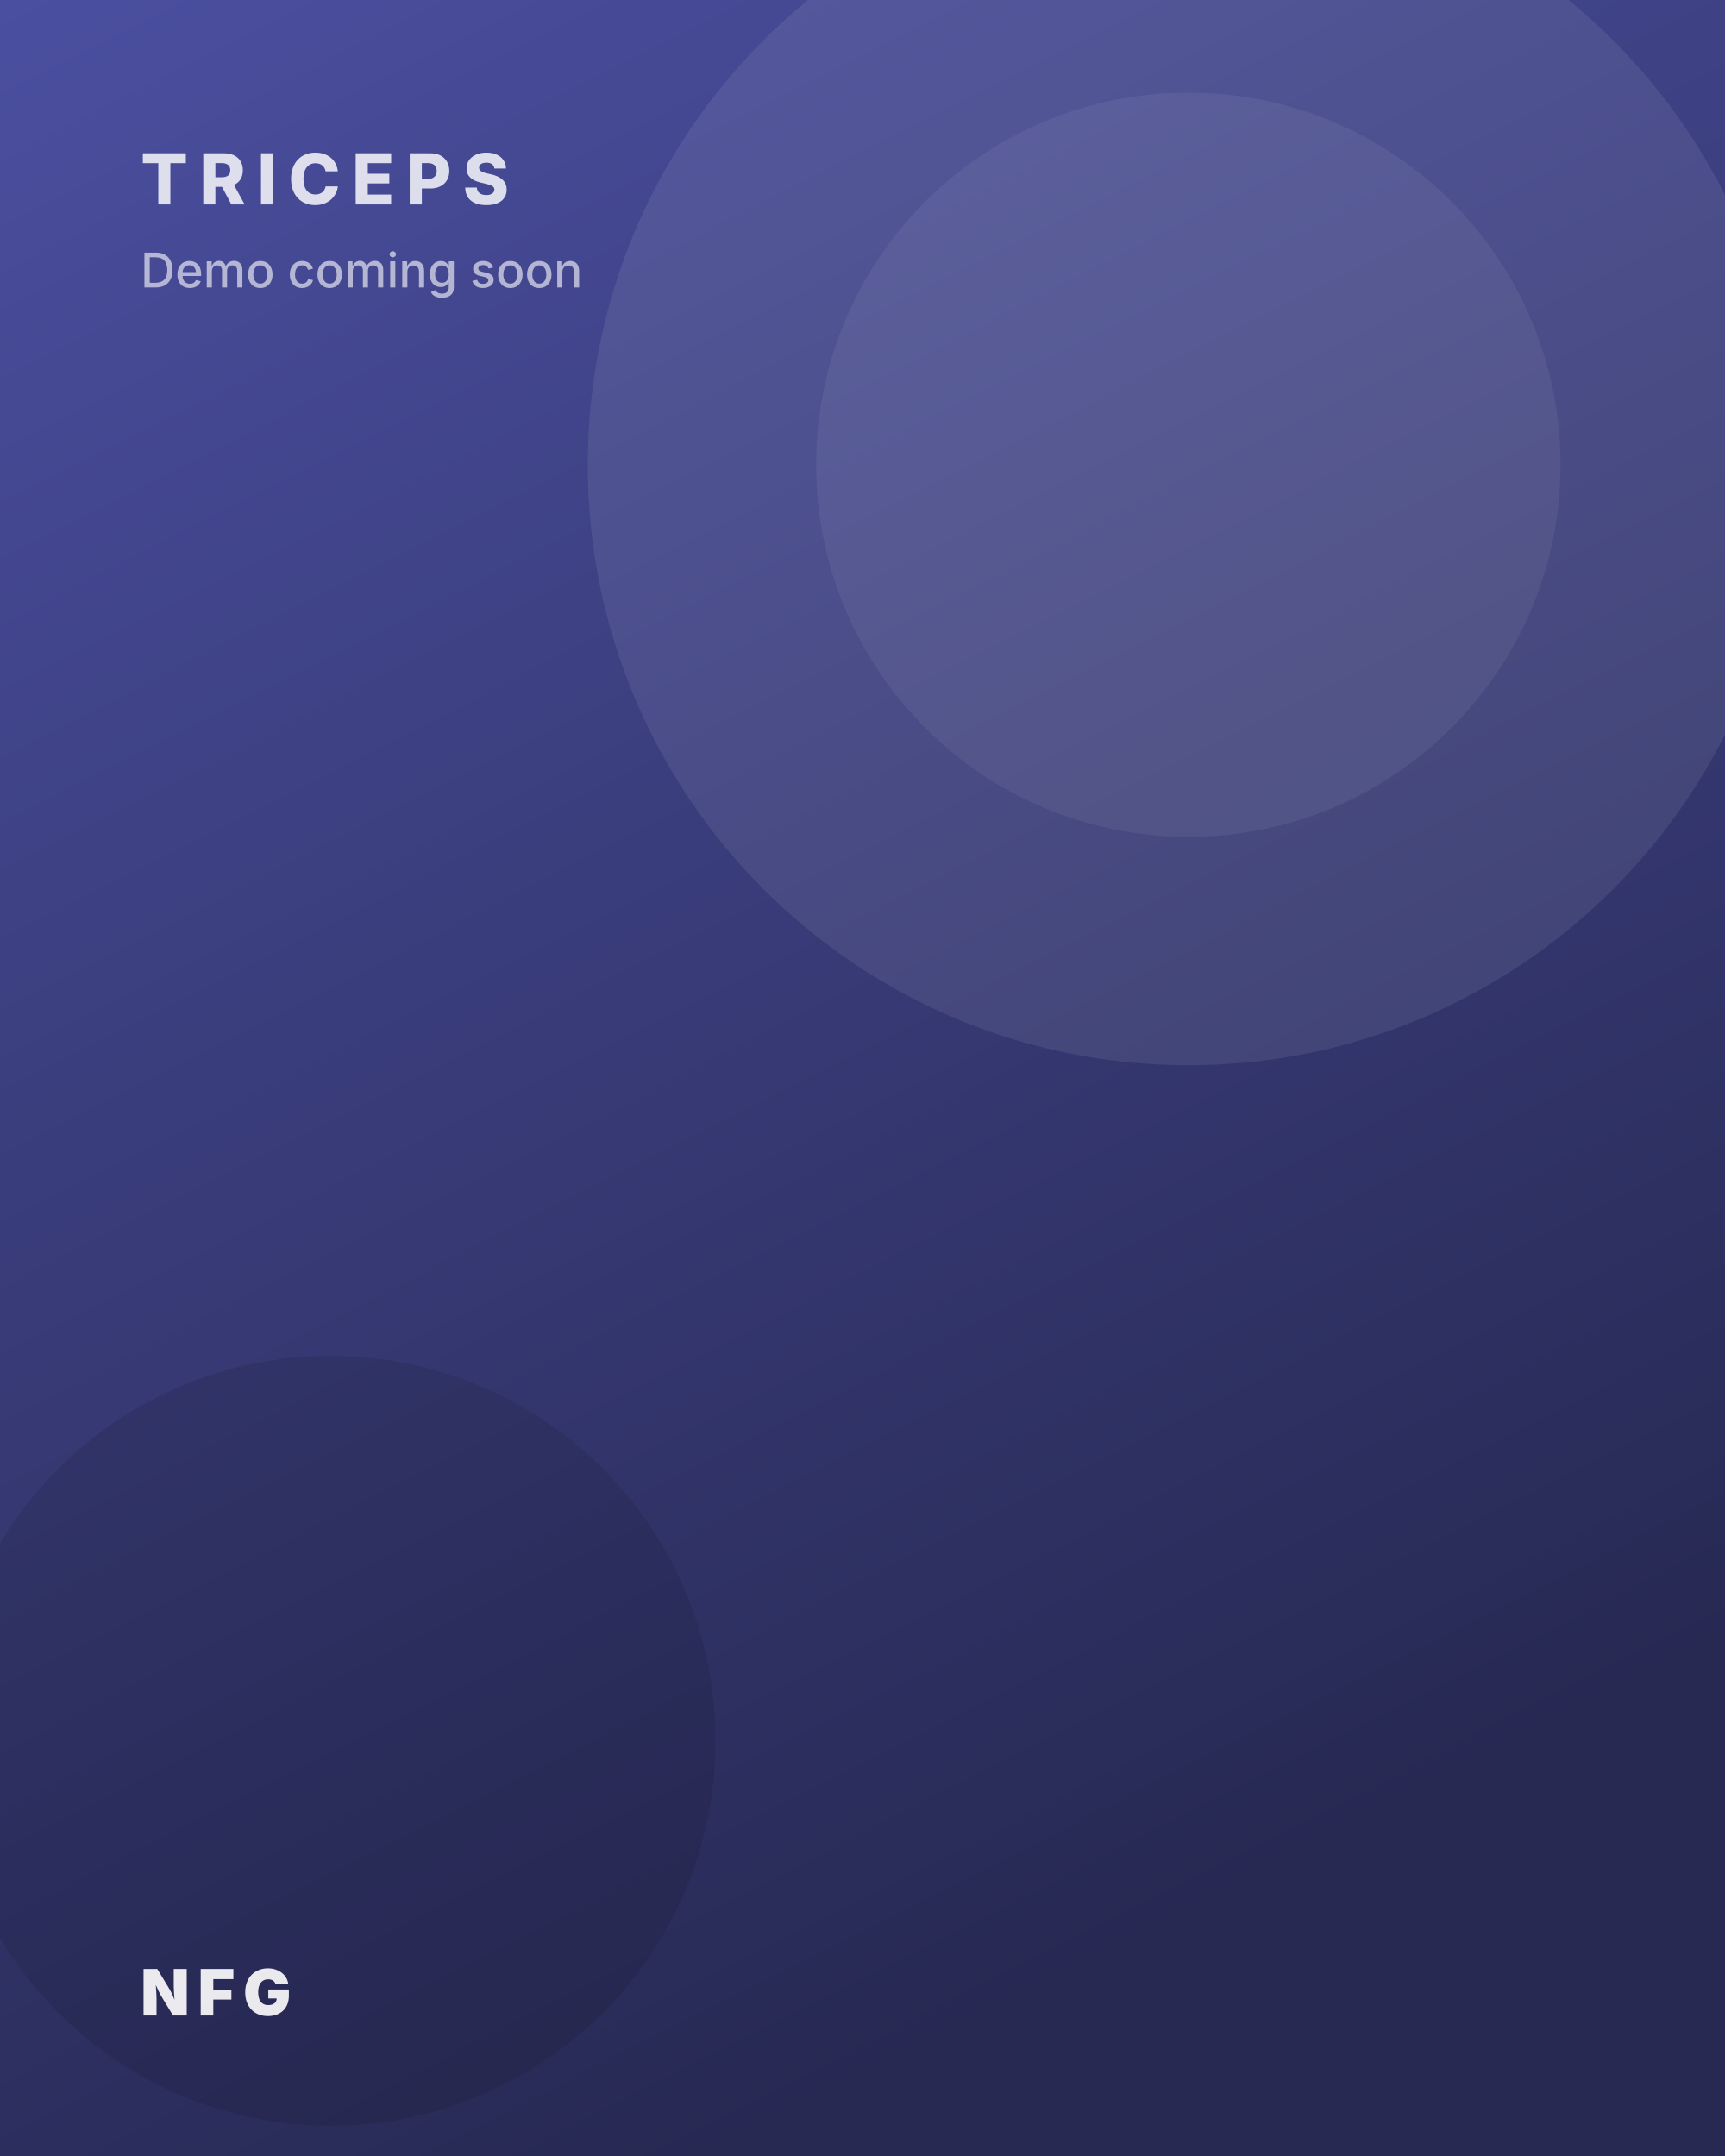
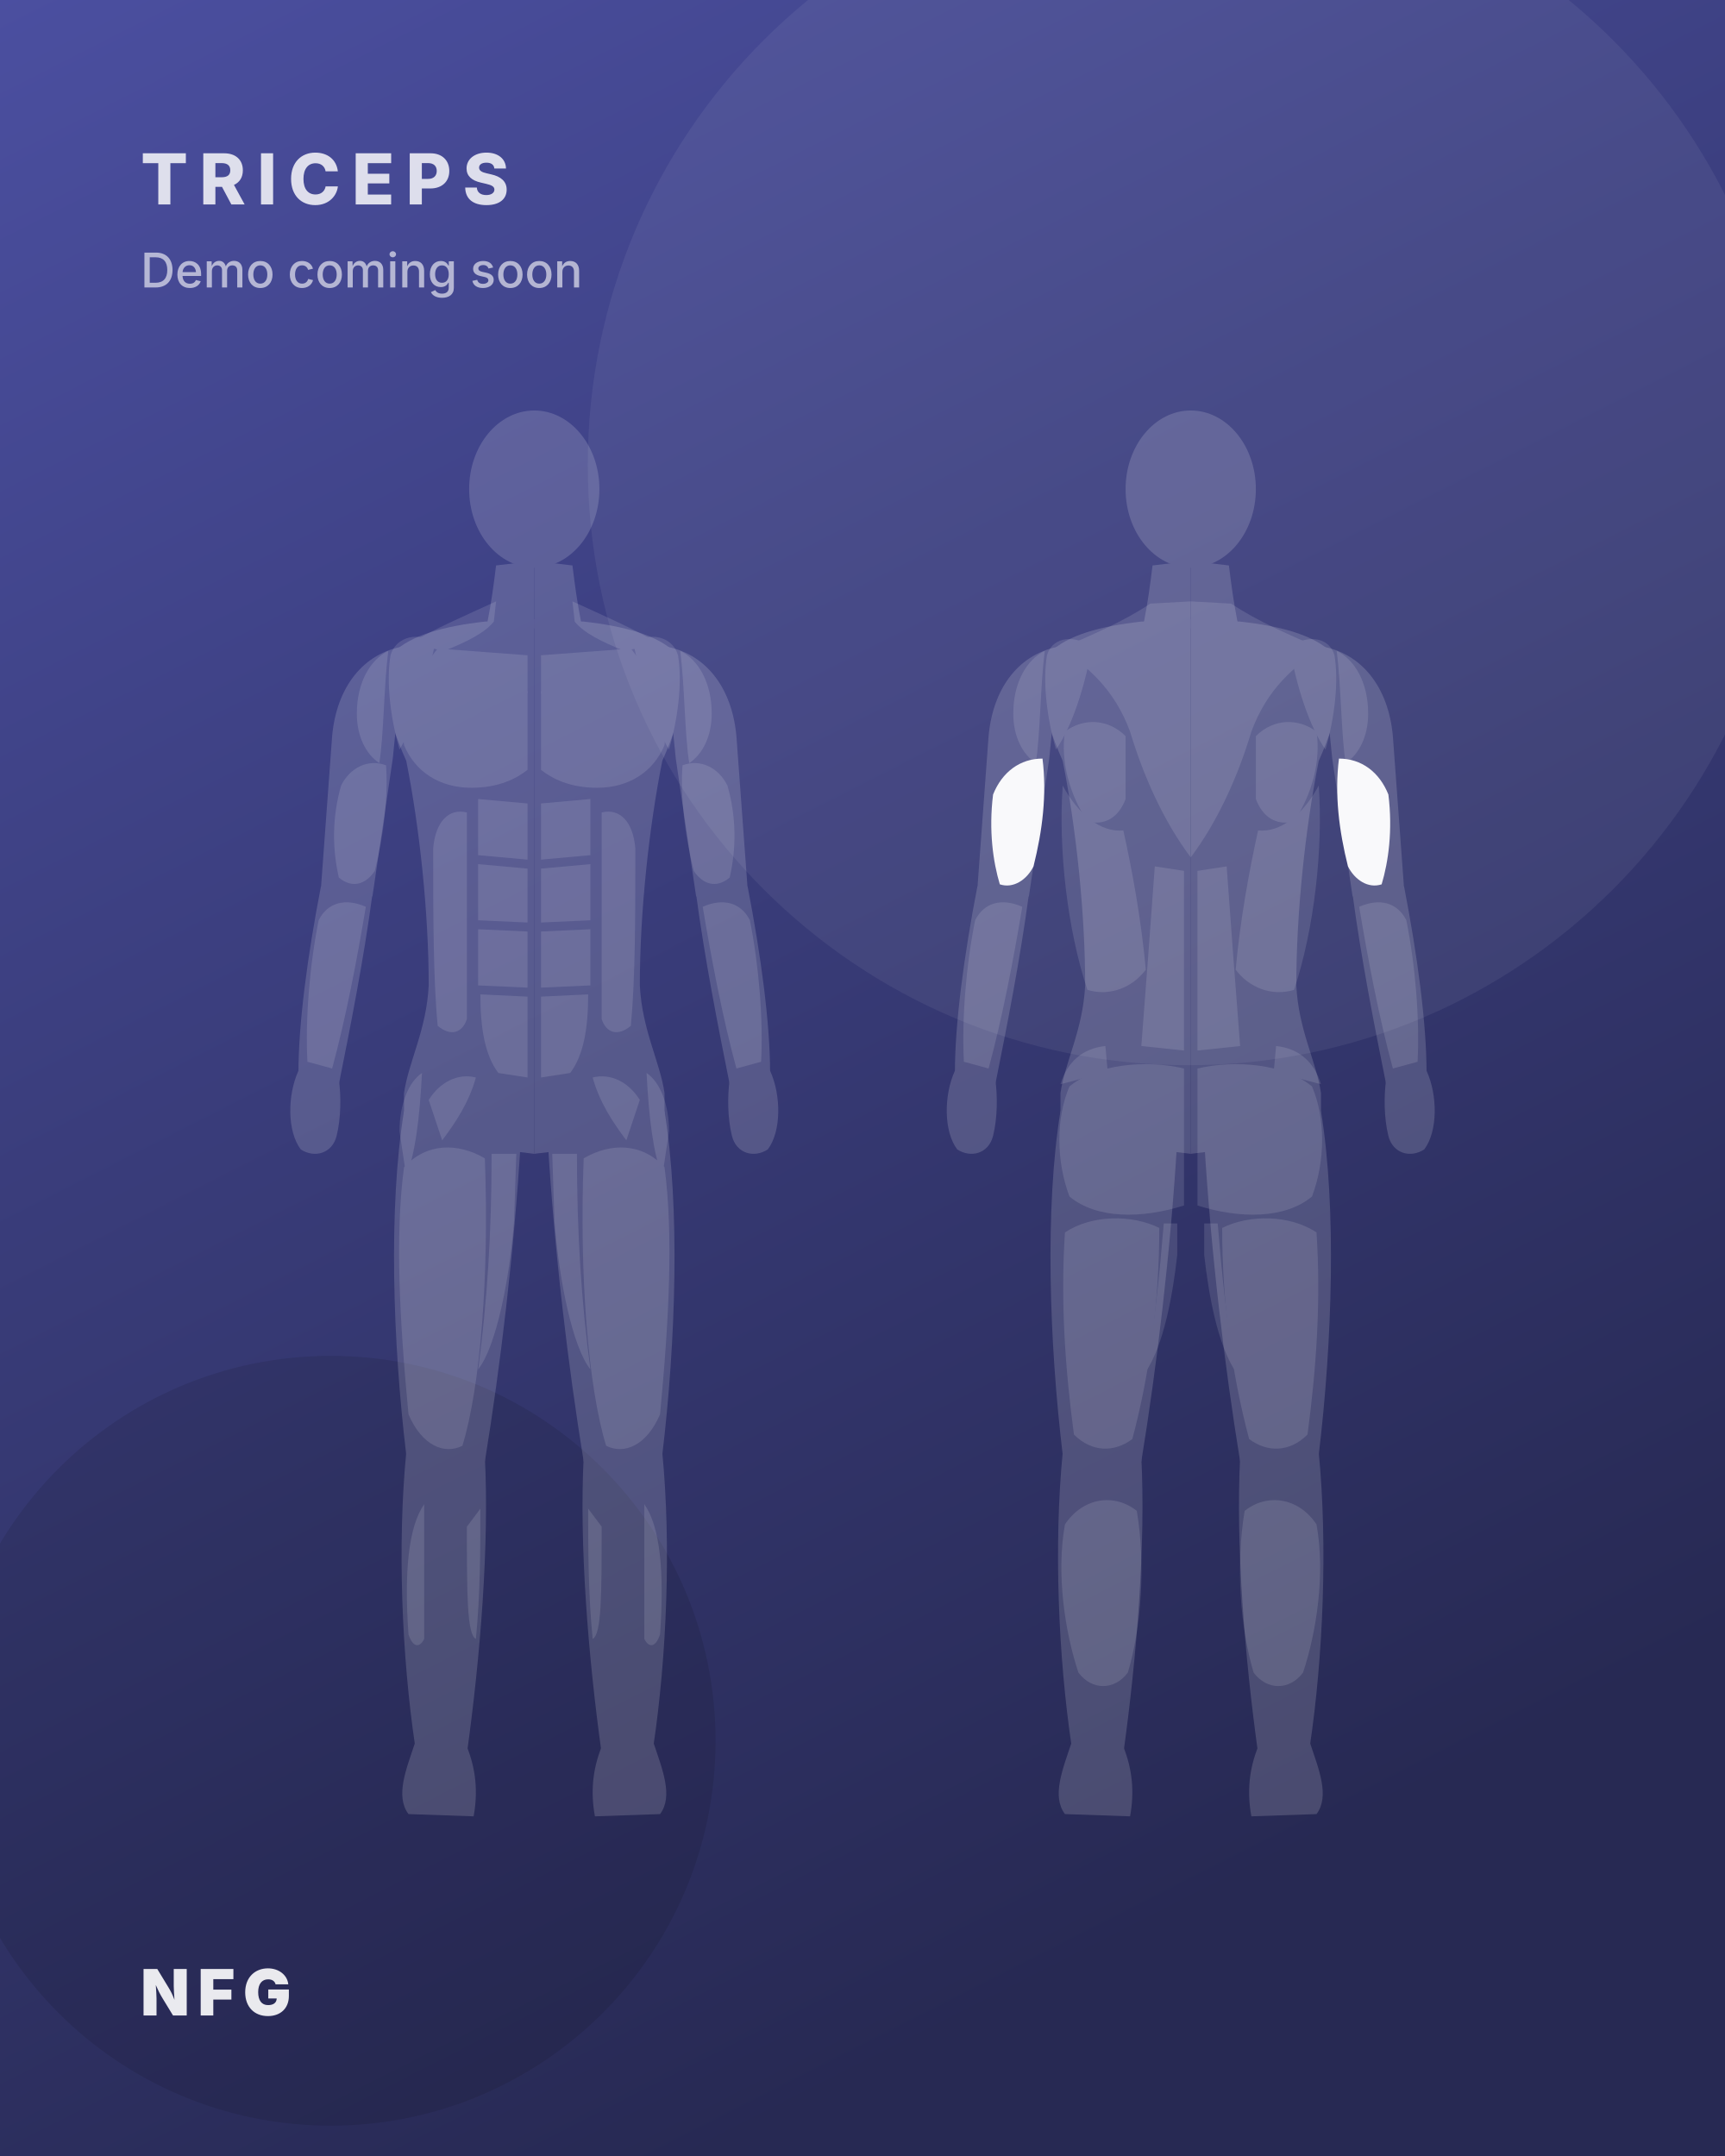
- <svg xmlns="http://www.w3.org/2000/svg" viewBox="0 0 1080 1350" width="1080" height="1350" role="img" aria-label="Dumbbell Skull Crusher (placeholder image)">
+ <svg xmlns="http://www.w3.org/2000/svg" viewBox="0 0 1080 1350" width="1080" height="1350" role="img" aria-label="Dumbbell Skull Crusher: muscles worked (placeholder image)">
  <defs>
    <linearGradient id="bg" x1="0" y1="0" x2="0.4" y2="1">
      <stop offset="0" stop-color="#4B4FA0" />
      <stop offset="1" stop-color="#272953" />
    </linearGradient>
  </defs>
  <rect width="1080" height="1350" fill="url(#bg)" />
-   <circle cx="744" cy="291" r="376" fill="#FFFFFF" fill-opacity="0.08" />
-   <circle cx="744" cy="291" r="233" fill="#FFFFFF" fill-opacity="0.06" />
+   <circle cx="744" cy="291" r="376" fill="#FFFFFF" fill-opacity="0.06" />
  <circle cx="207" cy="1090" r="241" fill="#000000" fill-opacity="0.10" />
+   <g transform="translate(334.5,250.0) scale(1.4062)">
+     <g opacity="0.16">
+       <ellipse cx="0" cy="40" rx="29" ry="35" fill="#FFFFFF" />
+       <path d="M0,72 L17,74 C18,82 19,90 21,100 L0,102 Z" fill="#FFFFFF" />
+       <path d="M0,72 L17,74 C18,82 19,90 21,100 L0,102 Z" fill="#FFFFFF" transform="scale(-1,1)" />
+       <path d="M0,98 L22,99 C40,101 55,105 63,113 C70,121 66,141 57,161 C51,191 47,229 47,261 C48,281 56,295 58,309 L58,322 C40,330 18,334 0,336 Z" fill="#FFFFFF" />
+       <path d="M0,98 L22,99 C40,101 55,105 63,113 C70,121 66,141 57,161 C51,191 47,229 47,261 C48,281 56,295 58,309 L58,322 C40,330 18,334 0,336 Z" fill="#FFFFFF" transform="scale(-1,1)" />
+       <path d="M58,110 C76,113 88,128 90,150 L95,218 C91,227 77,229 72,221 L63,160 Z" fill="#FFFFFF" />
+       <path d="M58,110 C76,113 88,128 90,150 L95,218 C91,227 77,229 72,221 L63,160 Z" fill="#FFFFFF" transform="scale(-1,1)" />
+       <path d="M72,220 L95,217 C101,248 105,278 105,300 L87,305 C82,280 76,250 72,220 Z" fill="#FFFFFF" />
+       <path d="M72,220 L95,217 C101,248 105,278 105,300 L87,305 C82,280 76,250 72,220 Z" fill="#FFFFFF" transform="scale(-1,1)" />
+       <path d="M87,303 L105,299 C110,310 110,326 104,334 C98,338 90,336 88,328 C86,320 86,310 87,303 Z" fill="#FFFFFF" />
+       <path d="M87,303 L105,299 C110,310 110,326 104,334 C98,338 90,336 88,328 C86,320 86,310 87,303 Z" fill="#FFFFFF" transform="scale(-1,1)" />
+       <path d="M6,330 L58,317 C65,360 63,420 57,470 L22,473 C15,430 9,380 6,330 Z" fill="#FFFFFF" />
+       <path d="M6,330 L58,317 C65,360 63,420 57,470 L22,473 C15,430 9,380 6,330 Z" fill="#FFFFFF" transform="scale(-1,1)" />
+       <path d="M22,471 L57,469 C61,510 59,560 53,600 L30,603 C24,560 20,510 22,471 Z" fill="#FFFFFF" />
+       <path d="M22,471 L57,469 C61,510 59,560 53,600 L30,603 C24,560 20,510 22,471 Z" fill="#FFFFFF" transform="scale(-1,1)" />
+       <path d="M30,600 L53,598 C57,610 62,622 56,630 L27,631 C25,620 26,610 30,600 Z" fill="#FFFFFF" />
+       <path d="M30,600 L53,598 C57,610 62,622 56,630 L27,631 C25,620 26,610 30,600 Z" fill="#FFFFFF" transform="scale(-1,1)" />
+     </g>
+     <g opacity="0.12">
+       <path d="M17,90 C30,96 44,102 56,109 L40,112 C30,108 22,104 18,99 Z" fill="#FFFFFF" />
+       <path d="M17,90 C30,96 44,102 56,109 L40,112 C30,108 22,104 18,99 Z" fill="#FFFFFF" transform="scale(-1,1)" />
+       <path d="M44,108 C54,103 62,107 64,114 C66,126 64,142 60,156 C54,146 48,128 44,108 Z" fill="#FFFFFF" />
+       <path d="M44,108 C54,103 62,107 64,114 C66,126 64,142 60,156 C54,146 48,128 44,108 Z" fill="#FFFFFF" transform="scale(-1,1)" />
+       <path d="M65,112 C73,116 79,126 79,140 C79,150 75,158 69,162 C67,150 67,128 65,112 Z" fill="#FFFFFF" />
+       <path d="M65,112 C73,116 79,126 79,140 C79,150 75,158 69,162 C67,150 67,128 65,112 Z" fill="#FFFFFF" transform="scale(-1,1)" />
+       <path d="M3,130 L50,126 C56,136 59,146 58,154 C53,166 42,173 28,173 C16,173 8,169 3,165 Z" fill="#FFFFFF" />
+       <path d="M3,130 L50,126 C56,136 59,146 58,154 C53,166 42,173 28,173 C16,173 8,169 3,165 Z" fill="#FFFFFF" transform="scale(-1,1)" />
+       <path d="M3,114 L43,111 C47,116 50,121 52,127 C36,130 18,131 3,131 Z" fill="#FFFFFF" />
+       <path d="M3,114 L43,111 C47,116 50,121 52,127 C36,130 18,131 3,131 Z" fill="#FFFFFF" transform="scale(-1,1)" />
+       <path d="M66,163 C74,160 82,164 86,172 C90,186 90,200 87,213 C81,218 75,216 71,210 C67,194 65,177 66,163 Z" fill="#FFFFFF" />
+       <path d="M66,163 C74,160 82,164 86,172 C90,186 90,200 87,213 C81,218 75,216 71,210 C67,194 65,177 66,163 Z" fill="#FFFFFF" transform="scale(-1,1)" />
+       <path d="M75,226 C84,222 92,224 96,232 C100,252 102,276 101,295 L90,298 C84,276 79,250 75,226 Z" fill="#FFFFFF" />
+       <path d="M75,226 C84,222 92,224 96,232 C100,252 102,276 101,295 L90,298 C84,276 79,250 75,226 Z" fill="#FFFFFF" transform="scale(-1,1)" />
+       <path d="M3,180 L25,178 L25,203 L3,205 Z" fill="#FFFFFF" />
+       <path d="M3,180 L25,178 L25,203 L3,205 Z" fill="#FFFFFF" transform="scale(-1,1)" />
+       <path d="M3,209 L25,207 L25,232 L3,233 Z" fill="#FFFFFF" />
+       <path d="M3,209 L25,207 L25,232 L3,233 Z" fill="#FFFFFF" transform="scale(-1,1)" />
+       <path d="M3,237 L25,236 L25,261 L3,262 Z" fill="#FFFFFF" />
+       <path d="M3,237 L25,236 L25,261 L3,262 Z" fill="#FFFFFF" transform="scale(-1,1)" />
+       <path d="M3,266 L24,265 C24,280 22,292 16,300 L3,302 Z" fill="#FFFFFF" />
+       <path d="M3,266 L24,265 C24,280 22,292 16,300 L3,302 Z" fill="#FFFFFF" transform="scale(-1,1)" />
+       <path d="M30,184 C38,182 44,188 45,200 C45,230 45,258 43,279 C37,284 32,282 30,276 C30,246 30,214 30,184 Z" fill="#FFFFFF" />
+       <path d="M30,184 C38,182 44,188 45,200 C45,230 45,258 43,279 C37,284 32,282 30,276 C30,246 30,214 30,184 Z" fill="#FFFFFF" transform="scale(-1,1)" />
+       <path d="M26,302 C34,300 42,304 47,312 L41,330 C35,322 29,313 26,302 Z" fill="#FFFFFF" />
+       <path d="M26,302 C34,300 42,304 47,312 L41,330 C35,322 29,313 26,302 Z" fill="#FFFFFF" transform="scale(-1,1)" />
+       <path d="M50,300 C56,304 60,314 60,326 L57,346 C53,336 51,320 50,300 Z" fill="#FFFFFF" />
+       <path d="M50,300 C56,304 60,314 60,326 L57,346 C53,336 51,320 50,300 Z" fill="#FFFFFF" transform="scale(-1,1)" />
+       <path d="M22,338 C34,331 48,331 58,342 C62,372 60,410 56,452 C50,466 40,470 32,466 C24,440 20,390 22,338 Z" fill="#FFFFFF" />
+       <path d="M22,338 C34,331 48,331 58,342 C62,372 60,410 56,452 C50,466 40,470 32,466 C24,440 20,390 22,338 Z" fill="#FFFFFF" transform="scale(-1,1)" />
+       <path d="M8,336 L19,336 C19,372 21,402 25,432 C17,422 11,392 9,366 Z" fill="#FFFFFF" />
+       <path d="M8,336 L19,336 C19,372 21,402 25,432 C17,422 11,392 9,366 Z" fill="#FFFFFF" transform="scale(-1,1)" />
+       <path d="M49,492 C56,502 58,522 56,550 C54,556 51,556 49,552 C49,530 49,512 49,492 Z" fill="#FFFFFF" />
+       <path d="M49,492 C56,502 58,522 56,550 C54,556 51,556 49,552 C49,530 49,512 49,492 Z" fill="#FFFFFF" transform="scale(-1,1)" />
+       <path d="M24,494 C24,512 24,532 26,552 C30,550 30,532 30,502 Z" fill="#FFFFFF" />
+       <path d="M24,494 C24,512 24,532 26,552 C30,550 30,532 30,502 Z" fill="#FFFFFF" transform="scale(-1,1)" />
+     </g>
+   </g>
+   <g transform="translate(745.5,250.0) scale(1.4062)">
+     <g opacity="0.16">
+       <ellipse cx="0" cy="40" rx="29" ry="35" fill="#FFFFFF" />
+       <path d="M0,72 L17,74 C18,82 19,90 21,100 L0,102 Z" fill="#FFFFFF" />
+       <path d="M0,72 L17,74 C18,82 19,90 21,100 L0,102 Z" fill="#FFFFFF" transform="scale(-1,1)" />
+       <path d="M0,98 L22,99 C40,101 55,105 63,113 C70,121 66,141 57,161 C51,191 47,229 47,261 C48,281 56,295 58,309 L58,322 C40,330 18,334 0,336 Z" fill="#FFFFFF" />
+       <path d="M0,98 L22,99 C40,101 55,105 63,113 C70,121 66,141 57,161 C51,191 47,229 47,261 C48,281 56,295 58,309 L58,322 C40,330 18,334 0,336 Z" fill="#FFFFFF" transform="scale(-1,1)" />
+       <path d="M58,110 C76,113 88,128 90,150 L95,218 C91,227 77,229 72,221 L63,160 Z" fill="#FFFFFF" />
+       <path d="M58,110 C76,113 88,128 90,150 L95,218 C91,227 77,229 72,221 L63,160 Z" fill="#FFFFFF" transform="scale(-1,1)" />
+       <path d="M72,220 L95,217 C101,248 105,278 105,300 L87,305 C82,280 76,250 72,220 Z" fill="#FFFFFF" />
+       <path d="M72,220 L95,217 C101,248 105,278 105,300 L87,305 C82,280 76,250 72,220 Z" fill="#FFFFFF" transform="scale(-1,1)" />
+       <path d="M87,303 L105,299 C110,310 110,326 104,334 C98,338 90,336 88,328 C86,320 86,310 87,303 Z" fill="#FFFFFF" />
+       <path d="M87,303 L105,299 C110,310 110,326 104,334 C98,338 90,336 88,328 C86,320 86,310 87,303 Z" fill="#FFFFFF" transform="scale(-1,1)" />
+       <path d="M6,330 L58,317 C65,360 63,420 57,470 L22,473 C15,430 9,380 6,330 Z" fill="#FFFFFF" />
+       <path d="M6,330 L58,317 C65,360 63,420 57,470 L22,473 C15,430 9,380 6,330 Z" fill="#FFFFFF" transform="scale(-1,1)" />
+       <path d="M22,471 L57,469 C61,510 59,560 53,600 L30,603 C24,560 20,510 22,471 Z" fill="#FFFFFF" />
+       <path d="M22,471 L57,469 C61,510 59,560 53,600 L30,603 C24,560 20,510 22,471 Z" fill="#FFFFFF" transform="scale(-1,1)" />
+       <path d="M30,600 L53,598 C57,610 62,622 56,630 L27,631 C25,620 26,610 30,600 Z" fill="#FFFFFF" />
+       <path d="M30,600 L53,598 C57,610 62,622 56,630 L27,631 C25,620 26,610 30,600 Z" fill="#FFFFFF" transform="scale(-1,1)" />
+     </g>
+     <g opacity="0.12">
+       <path d="M0,90 L18,91 C30,99 44,105 58,111 C46,119 34,129 27,148 C21,168 12,188 0,204 Z" fill="#FFFFFF" />
+       <path d="M0,90 L18,91 C30,99 44,105 58,111 C46,119 34,129 27,148 C21,168 12,188 0,204 Z" fill="#FFFFFF" transform="scale(-1,1)" />
+       <path d="M44,110 C54,104 62,107 64,114 C66,126 64,142 60,156 C53,146 47,128 44,110 Z" fill="#FFFFFF" />
+       <path d="M44,110 C54,104 62,107 64,114 C66,126 64,142 60,156 C53,146 47,128 44,110 Z" fill="#FFFFFF" transform="scale(-1,1)" />
+       <path d="M65,112 C73,116 79,126 79,140 C79,150 75,158 69,162 C67,150 67,128 65,112 Z" fill="#FFFFFF" />
+       <path d="M65,112 C73,116 79,126 79,140 C79,150 75,158 69,162 C67,150 67,128 65,112 Z" fill="#FFFFFF" transform="scale(-1,1)" />
+       <path d="M29,150 C37,142 48,142 56,148 C58,161 54,176 46,188 C38,190 32,186 29,178 Z" fill="#FFFFFF" />
+       <path d="M29,150 C37,142 48,142 56,148 C58,161 54,176 46,188 C38,190 32,186 29,178 Z" fill="#FFFFFF" transform="scale(-1,1)" />
+       <path d="M30,192 C40,193 50,185 57,172 C59,200 55,236 46,263 C36,266 26,262 20,254 C22,232 26,210 30,192 Z" fill="#FFFFFF" />
+       <path d="M30,192 C40,193 50,185 57,172 C59,200 55,236 46,263 C36,266 26,262 20,254 C22,232 26,210 30,192 Z" fill="#FFFFFF" transform="scale(-1,1)" />
+       <path d="M3,210 L16,208 C18,236 20,262 22,288 L3,290 Z" fill="#FFFFFF" />
+       <path d="M3,210 L16,208 C18,236 20,262 22,288 L3,290 Z" fill="#FFFFFF" transform="scale(-1,1)" />
+       <path d="M75,226 C84,222 92,224 96,232 C100,252 102,276 101,295 L90,298 C84,276 79,250 75,226 Z" fill="#FFFFFF" />
+       <path d="M75,226 C84,222 92,224 96,232 C100,252 102,276 101,295 L90,298 C84,276 79,250 75,226 Z" fill="#FFFFFF" transform="scale(-1,1)" />
+       <path d="M38,288 C48,289 55,295 58,305 C50,303 43,301 37,299 Z" fill="#FFFFFF" />
+       <path d="M38,288 C48,289 55,295 58,305 C50,303 43,301 37,299 Z" fill="#FFFFFF" transform="scale(-1,1)" />
+       <path d="M3,298 C20,294 42,296 54,306 C60,320 60,339 54,355 C42,365 22,365 3,359 Z" fill="#FFFFFF" />
+       <path d="M3,298 C20,294 42,296 54,306 C60,320 60,339 54,355 C42,365 22,365 3,359 Z" fill="#FFFFFF" transform="scale(-1,1)" />
+       <path d="M14,369 C26,363 44,363 56,371 C58,401 56,431 52,461 C44,469 34,469 26,463 C18,433 14,401 14,369 Z" fill="#FFFFFF" />
+       <path d="M14,369 C26,363 44,363 56,371 C58,401 56,431 52,461 C44,469 34,469 26,463 C18,433 14,401 14,369 Z" fill="#FFFFFF" transform="scale(-1,1)" />
+       <path d="M6,367 L12,367 C14,391 16,411 20,433 C12,421 8,399 6,381 Z" fill="#FFFFFF" />
+       <path d="M6,367 L12,367 C14,391 16,411 20,433 C12,421 8,399 6,381 Z" fill="#FFFFFF" transform="scale(-1,1)" />
+       <path d="M24,495 C34,487 48,489 56,501 C60,523 56,549 50,567 C44,575 34,575 28,567 C22,547 20,519 24,495 Z" fill="#FFFFFF" />
+       <path d="M24,495 C34,487 48,489 56,501 C60,523 56,549 50,567 C44,575 34,575 28,567 C22,547 20,519 24,495 Z" fill="#FFFFFF" transform="scale(-1,1)" />
+     </g>
+     <g opacity="0.96">
+       <path d="M66,160 C76,160 84,166 88,176 C90,192 88,206 85,216 C79,218 73,214 70,208 C66,192 64,176 66,160 Z" fill="#FFFFFF" />
+       <path d="M66,160 C76,160 84,166 88,176 C90,192 88,206 85,216 C79,218 73,214 70,208 C66,192 64,176 66,160 Z" fill="#FFFFFF" transform="scale(-1,1)" />
+     </g>
+   </g>
  <text x="88" y="128" fill="#FFFFFF" fill-opacity="0.82" font-family="Inter, 'Helvetica Neue', Helvetica, Arial, sans-serif" font-size="44" font-weight="800" letter-spacing="7">TRICEPS</text>
  <text x="88" y="180" fill="#FFFFFF" fill-opacity="0.6" font-family="Inter, 'Helvetica Neue', Helvetica, Arial, sans-serif" font-size="30" font-weight="500">Demo coming soon</text>
  <text x="88" y="1262" fill="#FFFFFF" fill-opacity="0.9" font-family="Inter, 'Helvetica Neue', Helvetica, Arial, sans-serif" font-size="40" font-weight="900" letter-spacing="5">NFG</text>
</svg>
